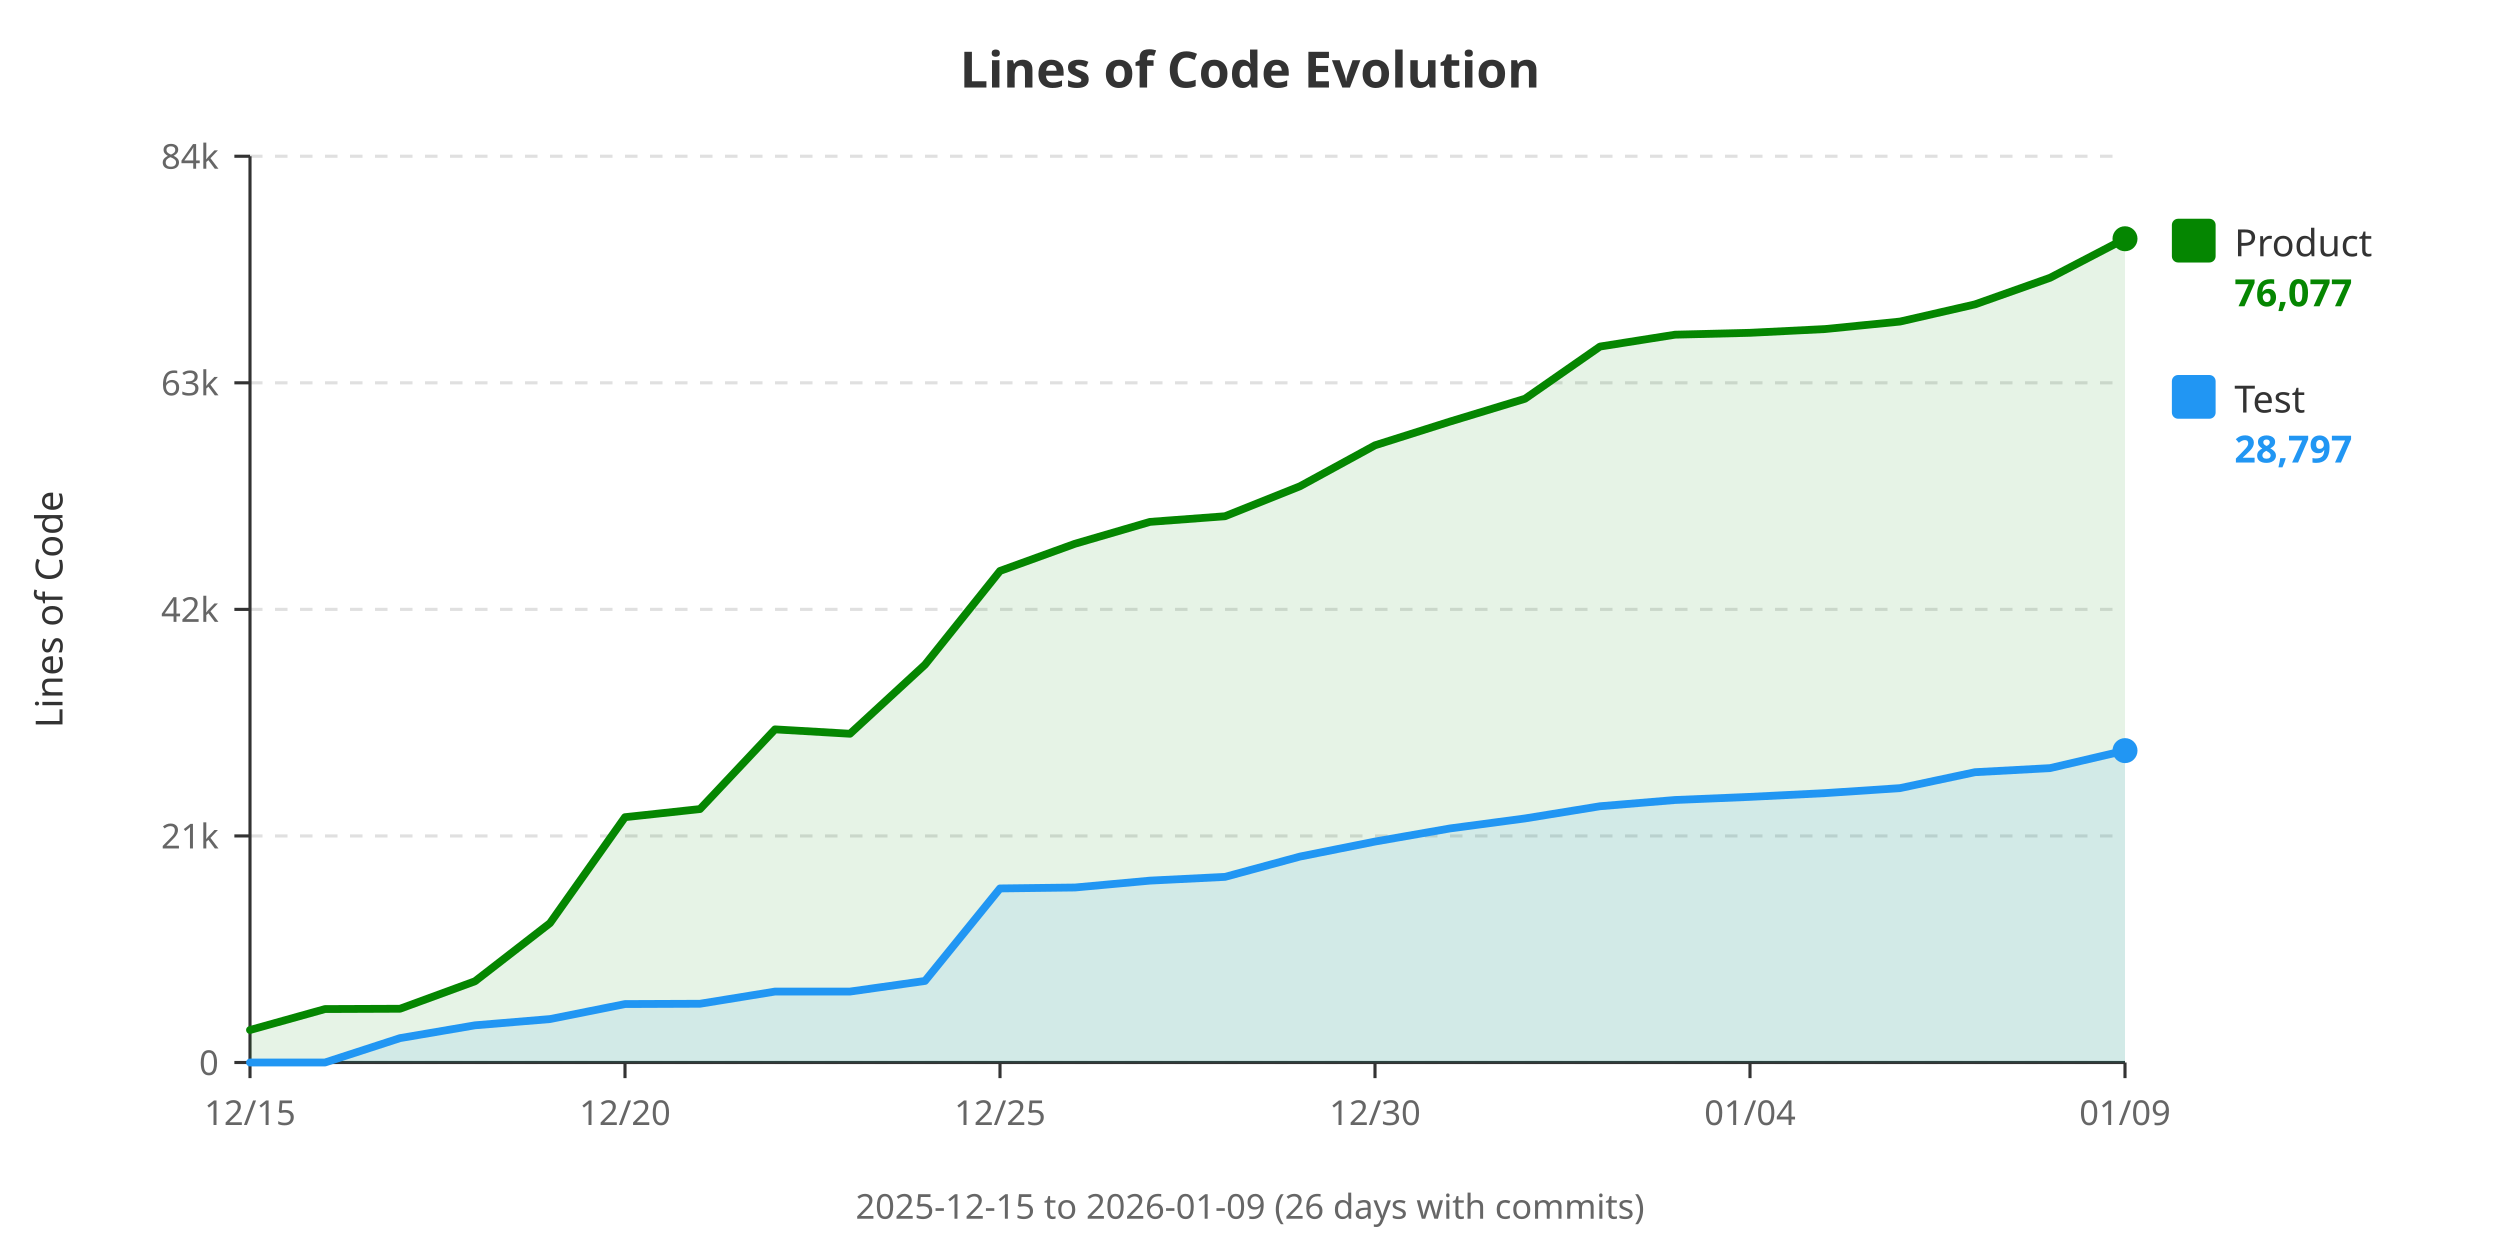
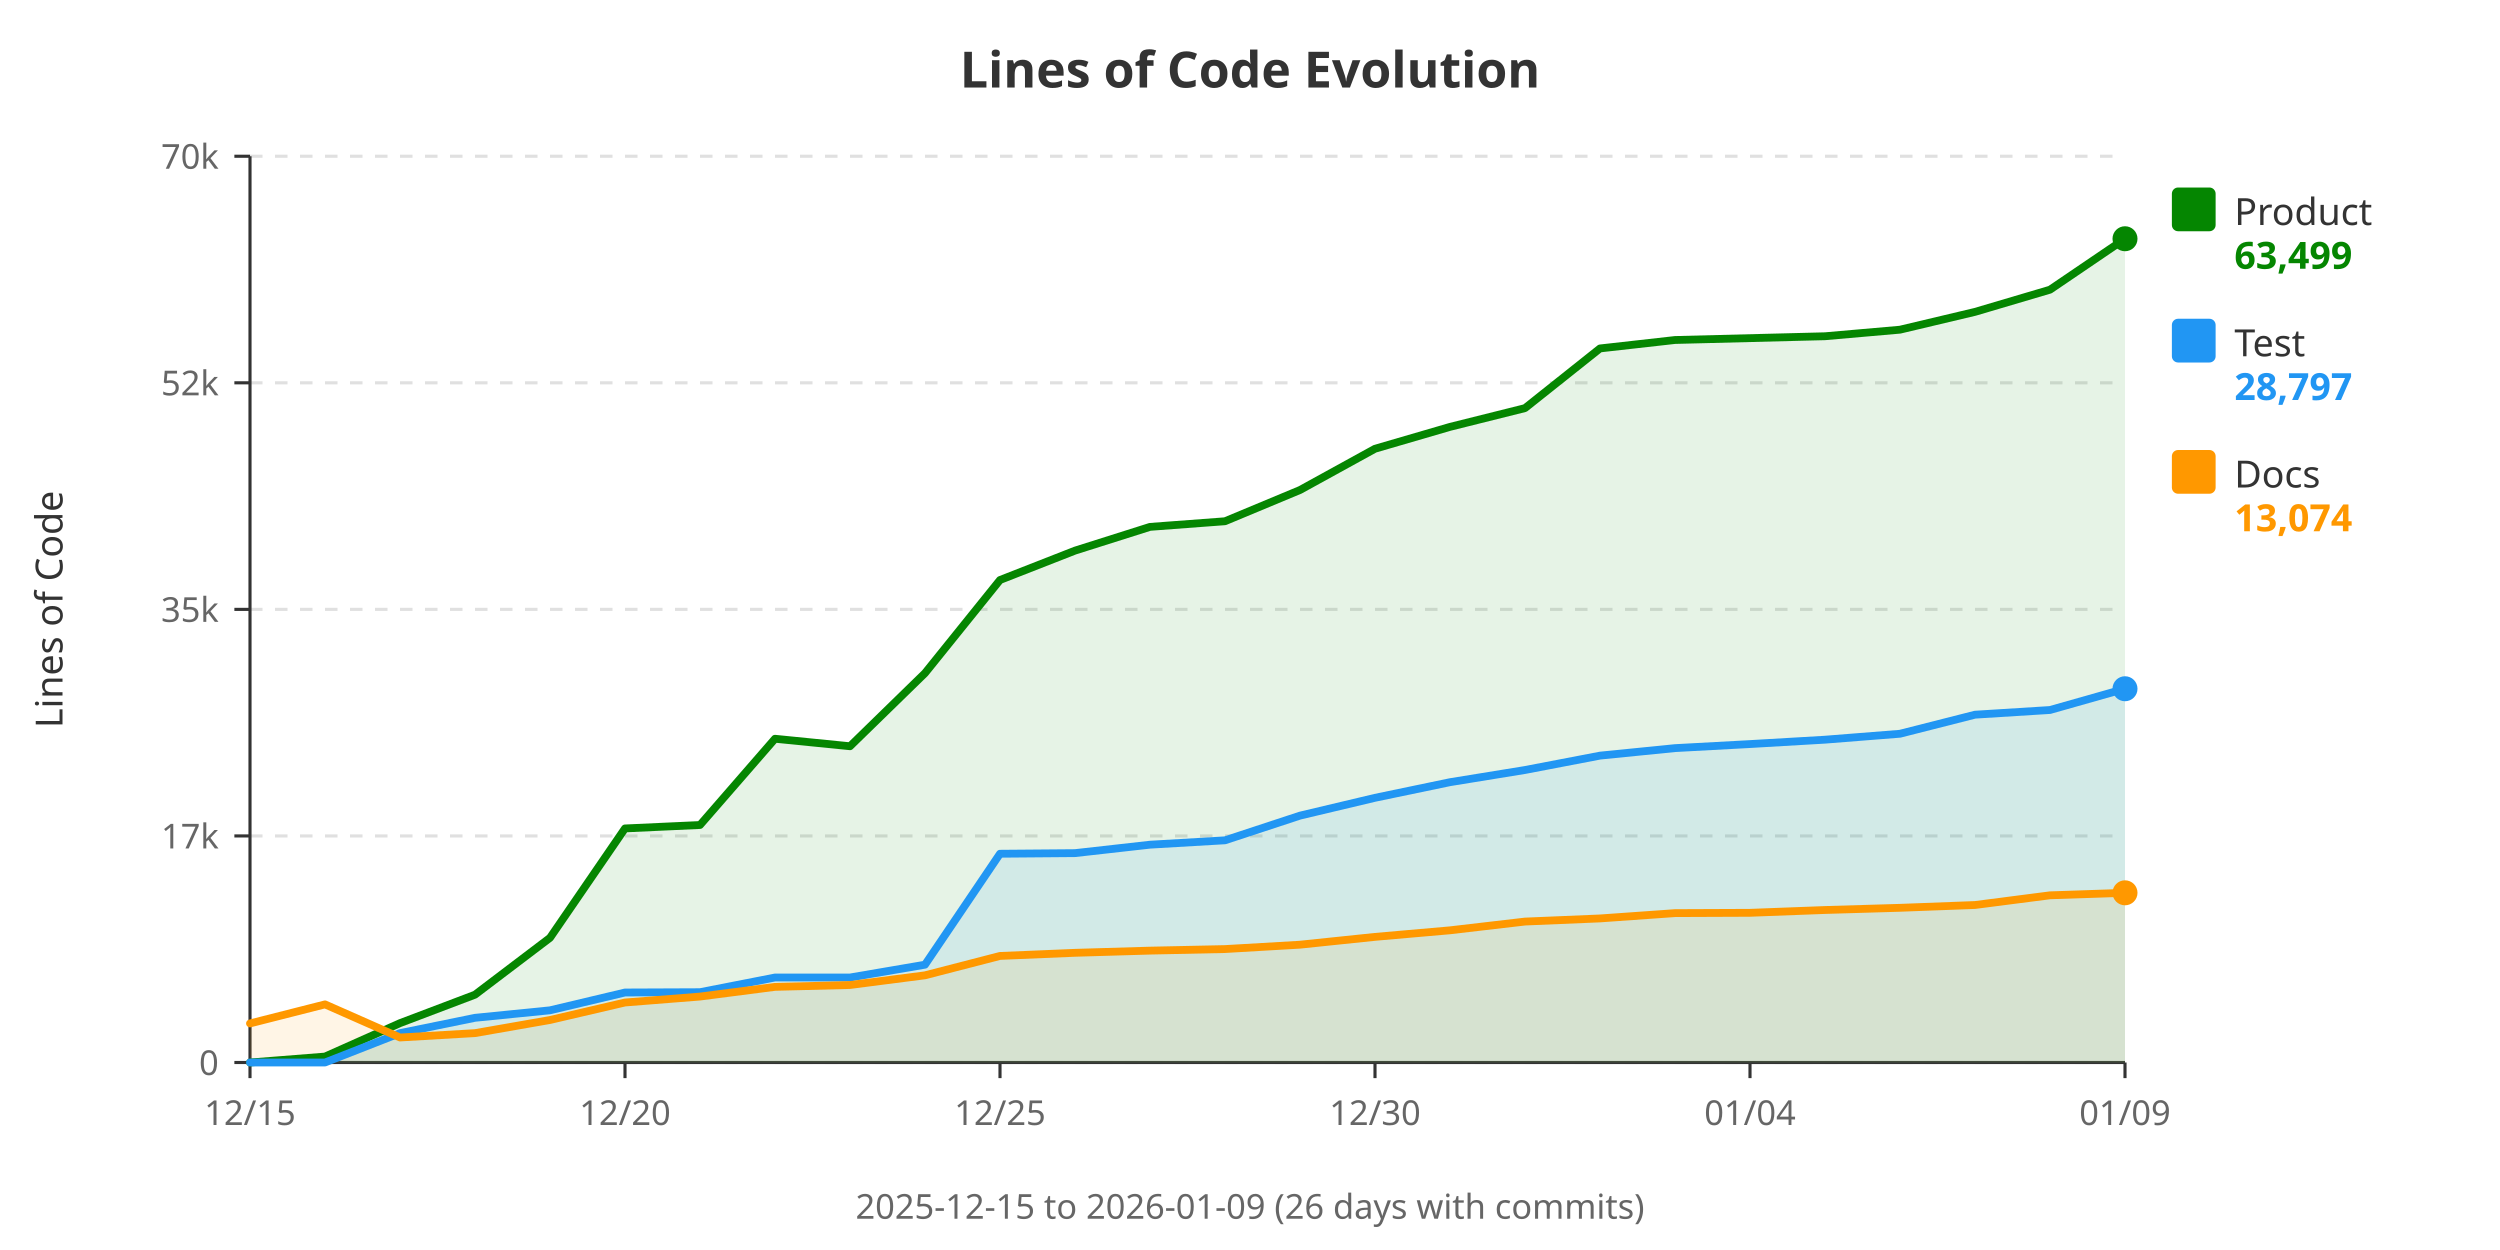
<svg xmlns="http://www.w3.org/2000/svg" viewBox="0 0 800 400">
  <defs>
    <style>
      .title { font: bold 16px sans-serif; fill: #333333; }
      .axis-label { font: 12px sans-serif; fill: #333333; }
      .tick-label { font: 11px sans-serif; fill: #666666; }
      .legend-text { font: 12px sans-serif; fill: #333333; }
      .legend-value { font: bold 12px sans-serif; }
    </style>
  </defs>
  <rect width="100%" height="100%" fill="#ffffff" />
  <text x="400" y="28" text-anchor="middle" class="title">Lines of Code Evolution</text>
  <g transform="translate(0, 0)">
    <line x1="80" y1="340.0" x2="680" y2="340.0" stroke="#e0e0e0" stroke-dasharray="4,4" />
    <line x1="80" y1="267.5" x2="680" y2="267.5" stroke="#e0e0e0" stroke-dasharray="4,4" />
    <line x1="80" y1="195.0" x2="680" y2="195.0" stroke="#e0e0e0" stroke-dasharray="4,4" />
    <line x1="80" y1="122.5" x2="680" y2="122.5" stroke="#e0e0e0" stroke-dasharray="4,4" />
    <line x1="80" y1="50.0" x2="680" y2="50.0" stroke="#e0e0e0" stroke-dasharray="4,4" />
    <line x1="80" y1="50" x2="80" y2="340" stroke="#333333" stroke-width="1" />
    <line x1="75" y1="340.0" x2="80" y2="340.0" stroke="#333333" />
    <text x="70" y="344.0" text-anchor="end" class="tick-label">0</text>
    <line x1="75" y1="267.5" x2="80" y2="267.5" stroke="#333333" />
-     <text x="70" y="271.5" text-anchor="end" class="tick-label">21k</text>
+     <text x="70" y="271.5" text-anchor="end" class="tick-label">17k</text>
    <line x1="75" y1="195.0" x2="80" y2="195.0" stroke="#333333" />
-     <text x="70" y="199.0" text-anchor="end" class="tick-label">42k</text>
+     <text x="70" y="199.0" text-anchor="end" class="tick-label">35k</text>
    <line x1="75" y1="122.5" x2="80" y2="122.5" stroke="#333333" />
-     <text x="70" y="126.5" text-anchor="end" class="tick-label">63k</text>
+     <text x="70" y="126.5" text-anchor="end" class="tick-label">52k</text>
    <line x1="75" y1="50.0" x2="80" y2="50.0" stroke="#333333" />
-     <text x="70" y="54.0" text-anchor="end" class="tick-label">84k</text>
+     <text x="70" y="54.0" text-anchor="end" class="tick-label">70k</text>
    <text x="20" y="195" text-anchor="middle" transform="rotate(-90, 20, 195)" class="axis-label">Lines of Code</text>
    <line x1="80" y1="340" x2="680" y2="340" stroke="#333333" stroke-width="1" />
    <line x1="80.0" y1="340" x2="80.0" y2="345" stroke="#333333" />
    <text x="80.0" y="360" text-anchor="middle" class="tick-label">12/15</text>
    <line x1="200.0" y1="340" x2="200.0" y2="345" stroke="#333333" />
    <text x="200.0" y="360" text-anchor="middle" class="tick-label">12/20</text>
    <line x1="320.0" y1="340" x2="320.0" y2="345" stroke="#333333" />
    <text x="320.0" y="360" text-anchor="middle" class="tick-label">12/25</text>
    <line x1="440.0" y1="340" x2="440.0" y2="345" stroke="#333333" />
    <text x="440.0" y="360" text-anchor="middle" class="tick-label">12/30</text>
    <line x1="560.0" y1="340" x2="560.0" y2="345" stroke="#333333" />
    <text x="560.0" y="360" text-anchor="middle" class="tick-label">01/04</text>
    <line x1="680.0" y1="340" x2="680.0" y2="345" stroke="#333333" />
    <text x="680.0" y="360" text-anchor="middle" class="tick-label">01/09</text>
-     <path d="M 80.0 329.6 L 104.0 322.9 L 128.0 322.8 L 152.0 314.0 L 176.0 295.4 L 200.0 261.5 L 224.0 258.9 L 248.0 233.4 L 272.0 234.8 L 296.0 212.7 L 320.0 182.7 L 344.0 174.0 L 368.0 167.0 L 392.0 165.2 L 416.0 155.6 L 440.0 142.5 L 464.0 134.9 L 488.0 127.6 L 512.0 110.9 L 536.0 107.1 L 560.0 106.5 L 584.0 105.3 L 608.0 102.9 L 632.0 97.4 L 656.0 88.9 L 680.0 76.4 L 680.0 340.0 L 80.0 340.0 Z" fill="#058601" fill-opacity="0.1" />
-     <path d="M 80.0 340.0 L 104.0 340.0 L 128.0 332.2 L 152.0 328.1 L 176.0 326.1 L 200.0 321.3 L 224.0 321.2 L 248.0 317.3 L 272.0 317.3 L 296.0 313.9 L 320.0 284.3 L 344.0 284.0 L 368.0 281.8 L 392.0 280.6 L 416.0 274.1 L 440.0 269.3 L 464.0 265.1 L 488.0 261.9 L 512.0 258.0 L 536.0 256.0 L 560.0 255.0 L 584.0 253.8 L 608.0 252.2 L 632.0 247.1 L 656.0 245.8 L 680.0 240.2 L 680.0 340.0 L 80.0 340.0 Z" fill="#2196F3" fill-opacity="0.1" />
-     <path d="M 80.0 329.6 L 104.0 322.9 L 128.0 322.8 L 152.0 314.0 L 176.0 295.4 L 200.0 261.5 L 224.0 258.9 L 248.0 233.4 L 272.0 234.8 L 296.0 212.7 L 320.0 182.7 L 344.0 174.0 L 368.0 167.0 L 392.0 165.2 L 416.0 155.6 L 440.0 142.5 L 464.0 134.9 L 488.0 127.6 L 512.0 110.9 L 536.0 107.1 L 560.0 106.5 L 584.0 105.3 L 608.0 102.9 L 632.0 97.4 L 656.0 88.9 L 680.0 76.4" fill="none" stroke="#058601" stroke-width="2.5" stroke-linecap="round" stroke-linejoin="round" />
-     <path d="M 80.0 340.0 L 104.0 340.0 L 128.0 332.2 L 152.0 328.1 L 176.0 326.1 L 200.0 321.3 L 224.0 321.2 L 248.0 317.3 L 272.0 317.3 L 296.0 313.9 L 320.0 284.3 L 344.0 284.0 L 368.0 281.8 L 392.0 280.6 L 416.0 274.1 L 440.0 269.3 L 464.0 265.1 L 488.0 261.9 L 512.0 258.0 L 536.0 256.0 L 560.0 255.0 L 584.0 253.8 L 608.0 252.2 L 632.0 247.1 L 656.0 245.8 L 680.0 240.2" fill="none" stroke="#2196F3" stroke-width="2.5" stroke-linecap="round" stroke-linejoin="round" />
+     <path d="M 80.0 340.0 L 104.0 338.1 L 128.0 327.4 L 152.0 318.3 L 176.0 300.1 L 200.0 265.1 L 224.0 264.0 L 248.0 236.4 L 272.0 238.8 L 296.0 215.4 L 320.0 185.6 L 344.0 176.2 L 368.0 168.6 L 392.0 166.8 L 416.0 156.8 L 440.0 143.6 L 464.0 136.6 L 488.0 130.6 L 512.0 111.5 L 536.0 108.8 L 560.0 108.2 L 584.0 107.6 L 608.0 105.5 L 632.0 99.8 L 656.0 92.7 L 680.0 76.4 L 680.0 340.0 L 80.0 340.0 Z" fill="#058601" fill-opacity="0.1" />
+     <path d="M 80.0 340.0 L 104.0 340.0 L 128.0 330.6 L 152.0 325.7 L 176.0 323.3 L 200.0 317.6 L 224.0 317.5 L 248.0 312.8 L 272.0 312.8 L 296.0 308.7 L 320.0 273.2 L 344.0 273.0 L 368.0 270.3 L 392.0 268.9 L 416.0 261.0 L 440.0 255.3 L 464.0 250.3 L 488.0 246.4 L 512.0 241.8 L 536.0 239.4 L 560.0 238.1 L 584.0 236.7 L 608.0 234.8 L 632.0 228.7 L 656.0 227.2 L 680.0 220.4 L 680.0 340.0 L 80.0 340.0 Z" fill="#2196F3" fill-opacity="0.1" />
+     <path d="M 80.0 327.5 L 104.0 321.4 L 128.0 332.0 L 152.0 330.6 L 176.0 326.4 L 200.0 320.8 L 224.0 318.9 L 248.0 315.8 L 272.0 315.2 L 296.0 312.1 L 320.0 305.9 L 344.0 304.9 L 368.0 304.2 L 392.0 303.7 L 416.0 302.3 L 440.0 299.8 L 464.0 297.7 L 488.0 294.9 L 512.0 293.9 L 536.0 292.2 L 560.0 292.1 L 584.0 291.2 L 608.0 290.5 L 632.0 289.6 L 656.0 286.5 L 680.0 285.7 L 680.0 340.0 L 80.0 340.0 Z" fill="#FF9800" fill-opacity="0.1" />
+     <path d="M 80.0 340.0 L 104.0 338.1 L 128.0 327.4 L 152.0 318.3 L 176.0 300.1 L 200.0 265.1 L 224.0 264.0 L 248.0 236.4 L 272.0 238.8 L 296.0 215.4 L 320.0 185.6 L 344.0 176.2 L 368.0 168.6 L 392.0 166.8 L 416.0 156.8 L 440.0 143.6 L 464.0 136.6 L 488.0 130.6 L 512.0 111.5 L 536.0 108.8 L 560.0 108.2 L 584.0 107.6 L 608.0 105.5 L 632.0 99.8 L 656.0 92.7 L 680.0 76.4" fill="none" stroke="#058601" stroke-width="2.5" stroke-linecap="round" stroke-linejoin="round" />
+     <path d="M 80.0 340.0 L 104.0 340.0 L 128.0 330.6 L 152.0 325.7 L 176.0 323.3 L 200.0 317.6 L 224.0 317.5 L 248.0 312.8 L 272.0 312.8 L 296.0 308.7 L 320.0 273.2 L 344.0 273.0 L 368.0 270.3 L 392.0 268.9 L 416.0 261.0 L 440.0 255.3 L 464.0 250.3 L 488.0 246.4 L 512.0 241.8 L 536.0 239.4 L 560.0 238.1 L 584.0 236.7 L 608.0 234.8 L 632.0 228.7 L 656.0 227.2 L 680.0 220.4" fill="none" stroke="#2196F3" stroke-width="2.5" stroke-linecap="round" stroke-linejoin="round" />
+     <path d="M 80.0 327.5 L 104.0 321.4 L 128.0 332.0 L 152.0 330.6 L 176.0 326.4 L 200.0 320.8 L 224.0 318.9 L 248.0 315.8 L 272.0 315.2 L 296.0 312.1 L 320.0 305.9 L 344.0 304.9 L 368.0 304.2 L 392.0 303.7 L 416.0 302.3 L 440.0 299.8 L 464.0 297.7 L 488.0 294.9 L 512.0 293.9 L 536.0 292.2 L 560.0 292.1 L 584.0 291.2 L 608.0 290.5 L 632.0 289.6 L 656.0 286.5 L 680.0 285.7" fill="none" stroke="#FF9800" stroke-width="2.5" stroke-linecap="round" stroke-linejoin="round" />
    <circle cx="680.0" cy="76.4" r="4" fill="#058601" />
-     <circle cx="680.0" cy="240.2" r="4" fill="#2196F3" />
+     <circle cx="680.0" cy="220.4" r="4" fill="#2196F3" />
+     <circle cx="680.0" cy="285.7" r="4" fill="#FF9800" />
  </g>
-   <g transform="translate(695, 70)">
+   <g transform="translate(695, 60)">
    <rect x="0" y="0" width="14" height="14" fill="#058601" rx="2" />
    <text x="20" y="12" class="legend-text">Product</text>
-     <text x="20" y="28" class="legend-value" fill="#058601">76,077</text>
-     <rect x="0" y="50" width="14" height="14" fill="#2196F3" rx="2" />
-     <text x="20" y="62" class="legend-text">Test</text>
-     <text x="20" y="78" class="legend-value" fill="#2196F3">28,797</text>
+     <text x="20" y="26" class="legend-value" fill="#058601">63,499</text>
+     <rect x="0" y="42" width="14" height="14" fill="#2196F3" rx="2" />
+     <text x="20" y="54" class="legend-text">Test</text>
+     <text x="20" y="68" class="legend-value" fill="#2196F3">28,797</text>
+     <rect x="0" y="84" width="14" height="14" fill="#FF9800" rx="2" />
+     <text x="20" y="96" class="legend-text">Docs</text>
+     <text x="20" y="110" class="legend-value" fill="#FF9800">13,074</text>
  </g>
  <text x="400" y="390" text-anchor="middle" class="tick-label">
    2025-12-15 to 2026-01-09 (26 days with commits)
  </text>
</svg>
